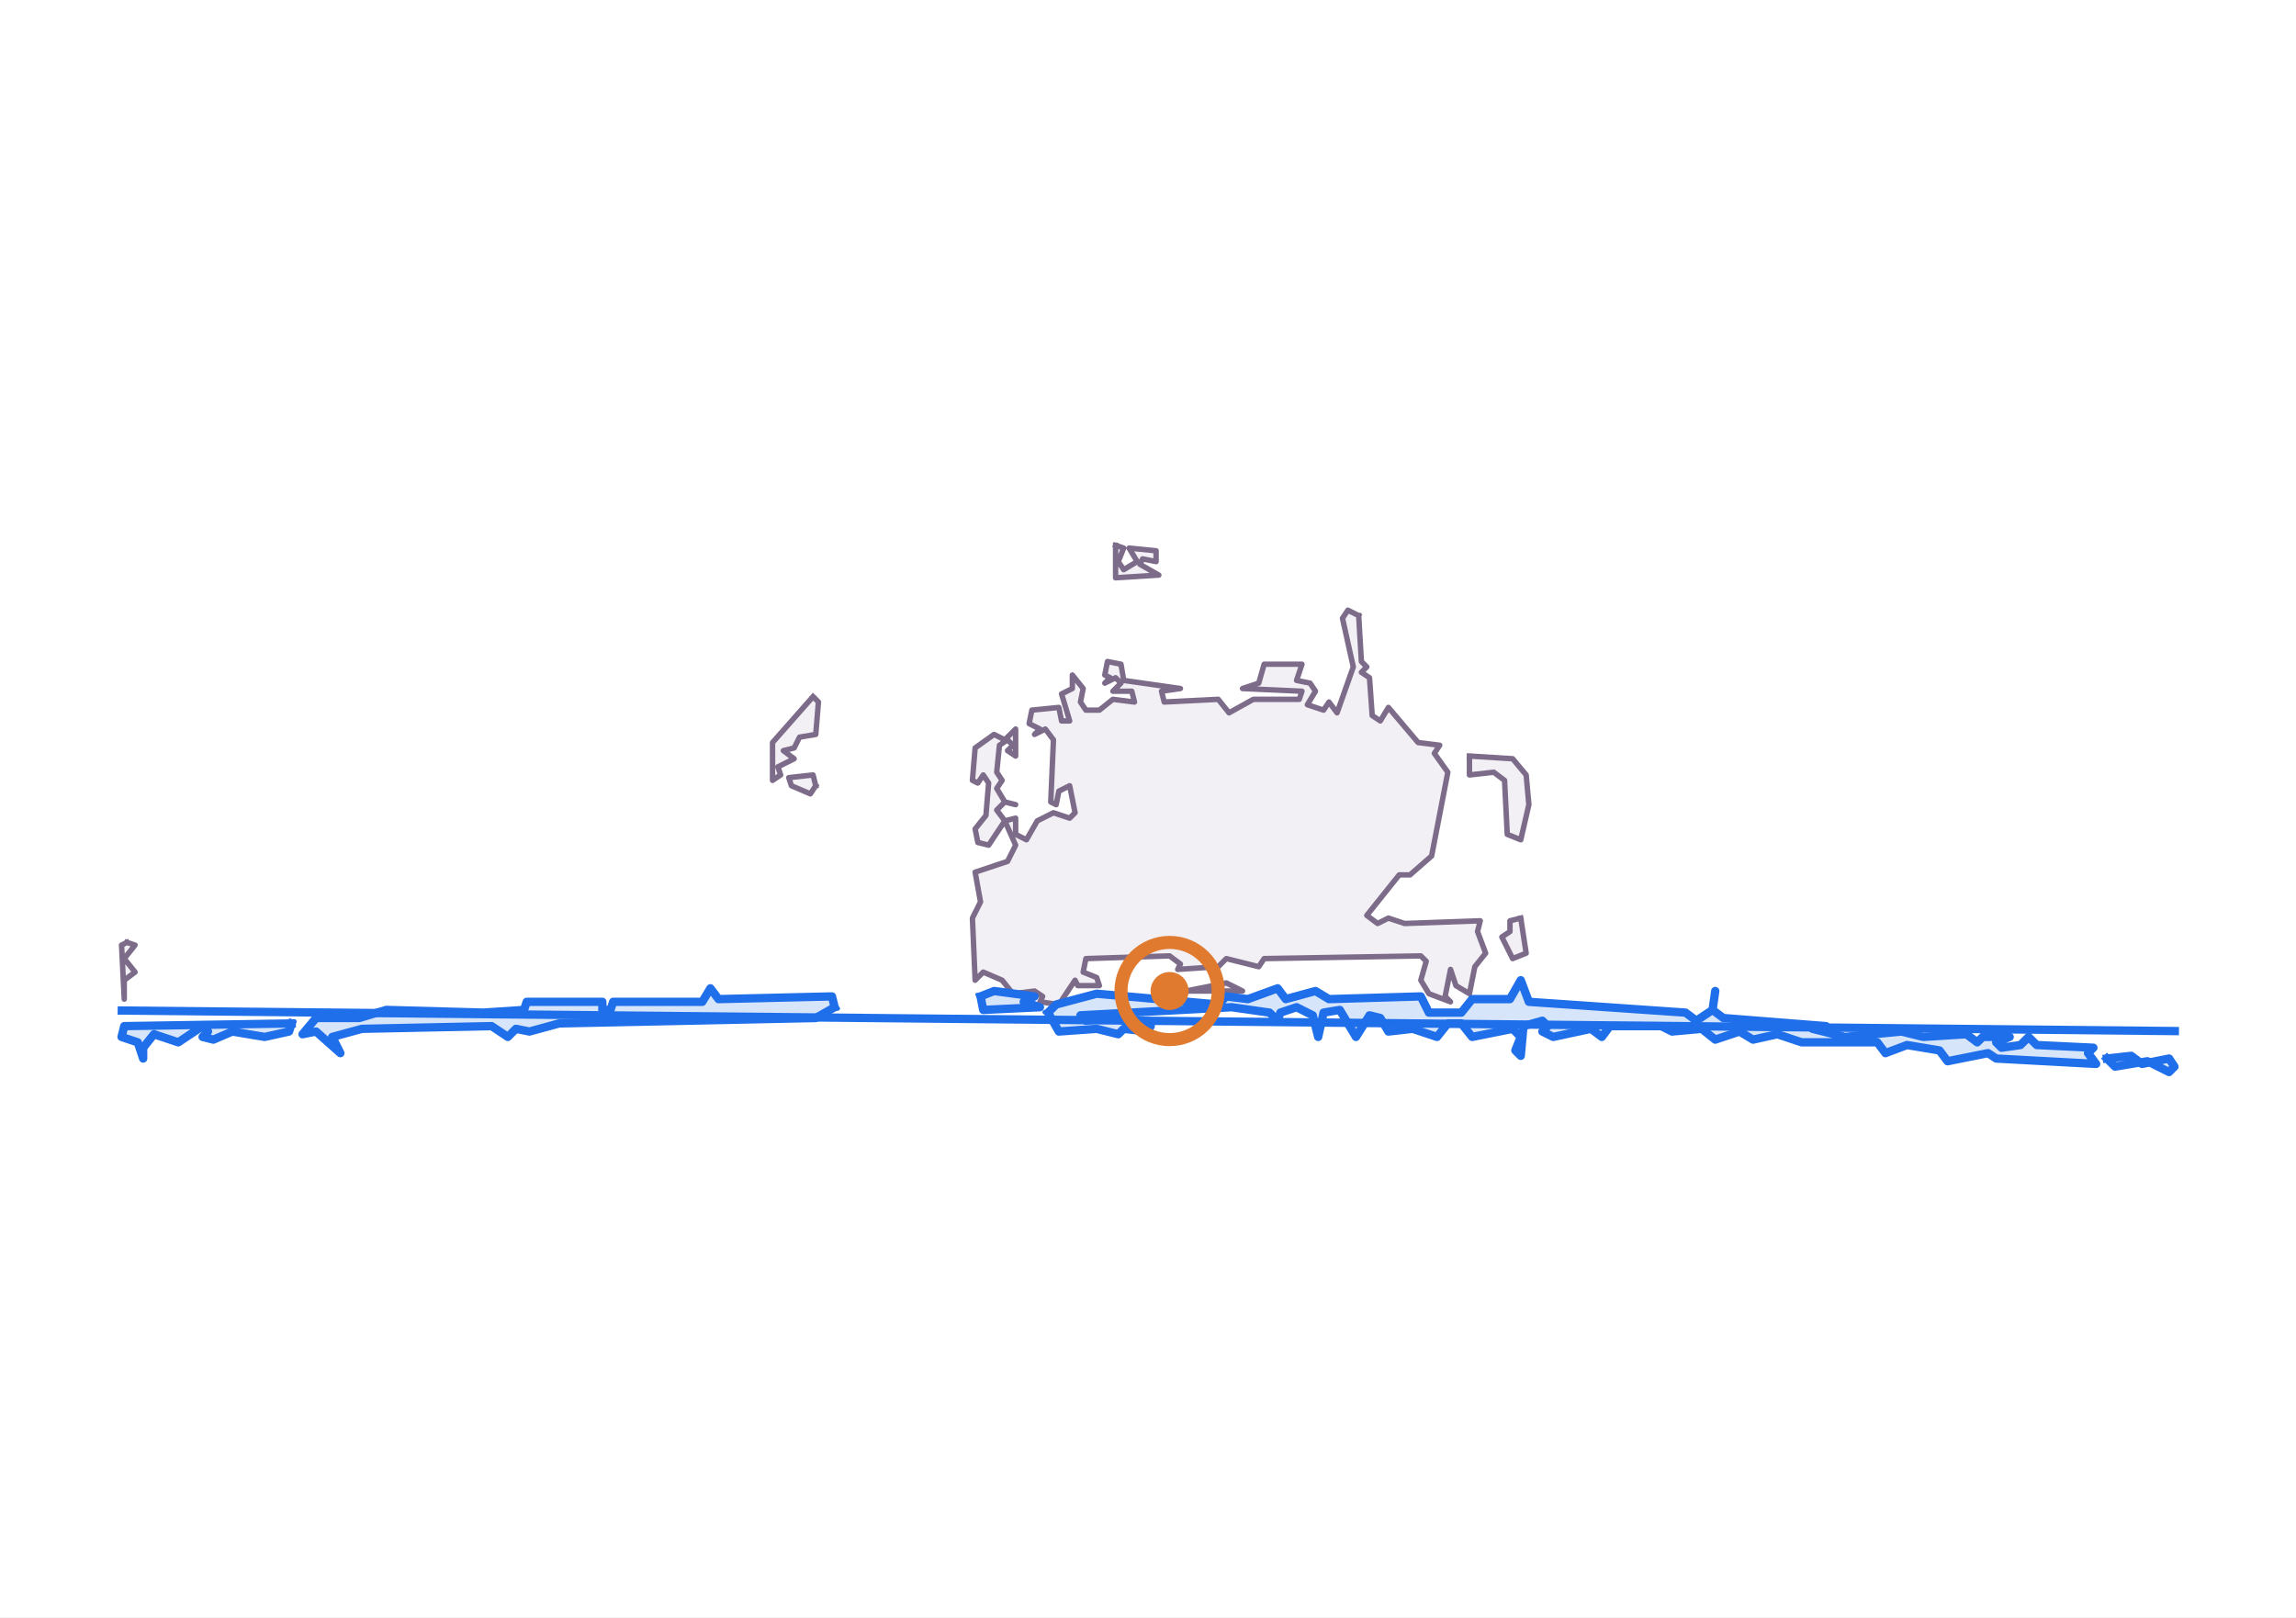
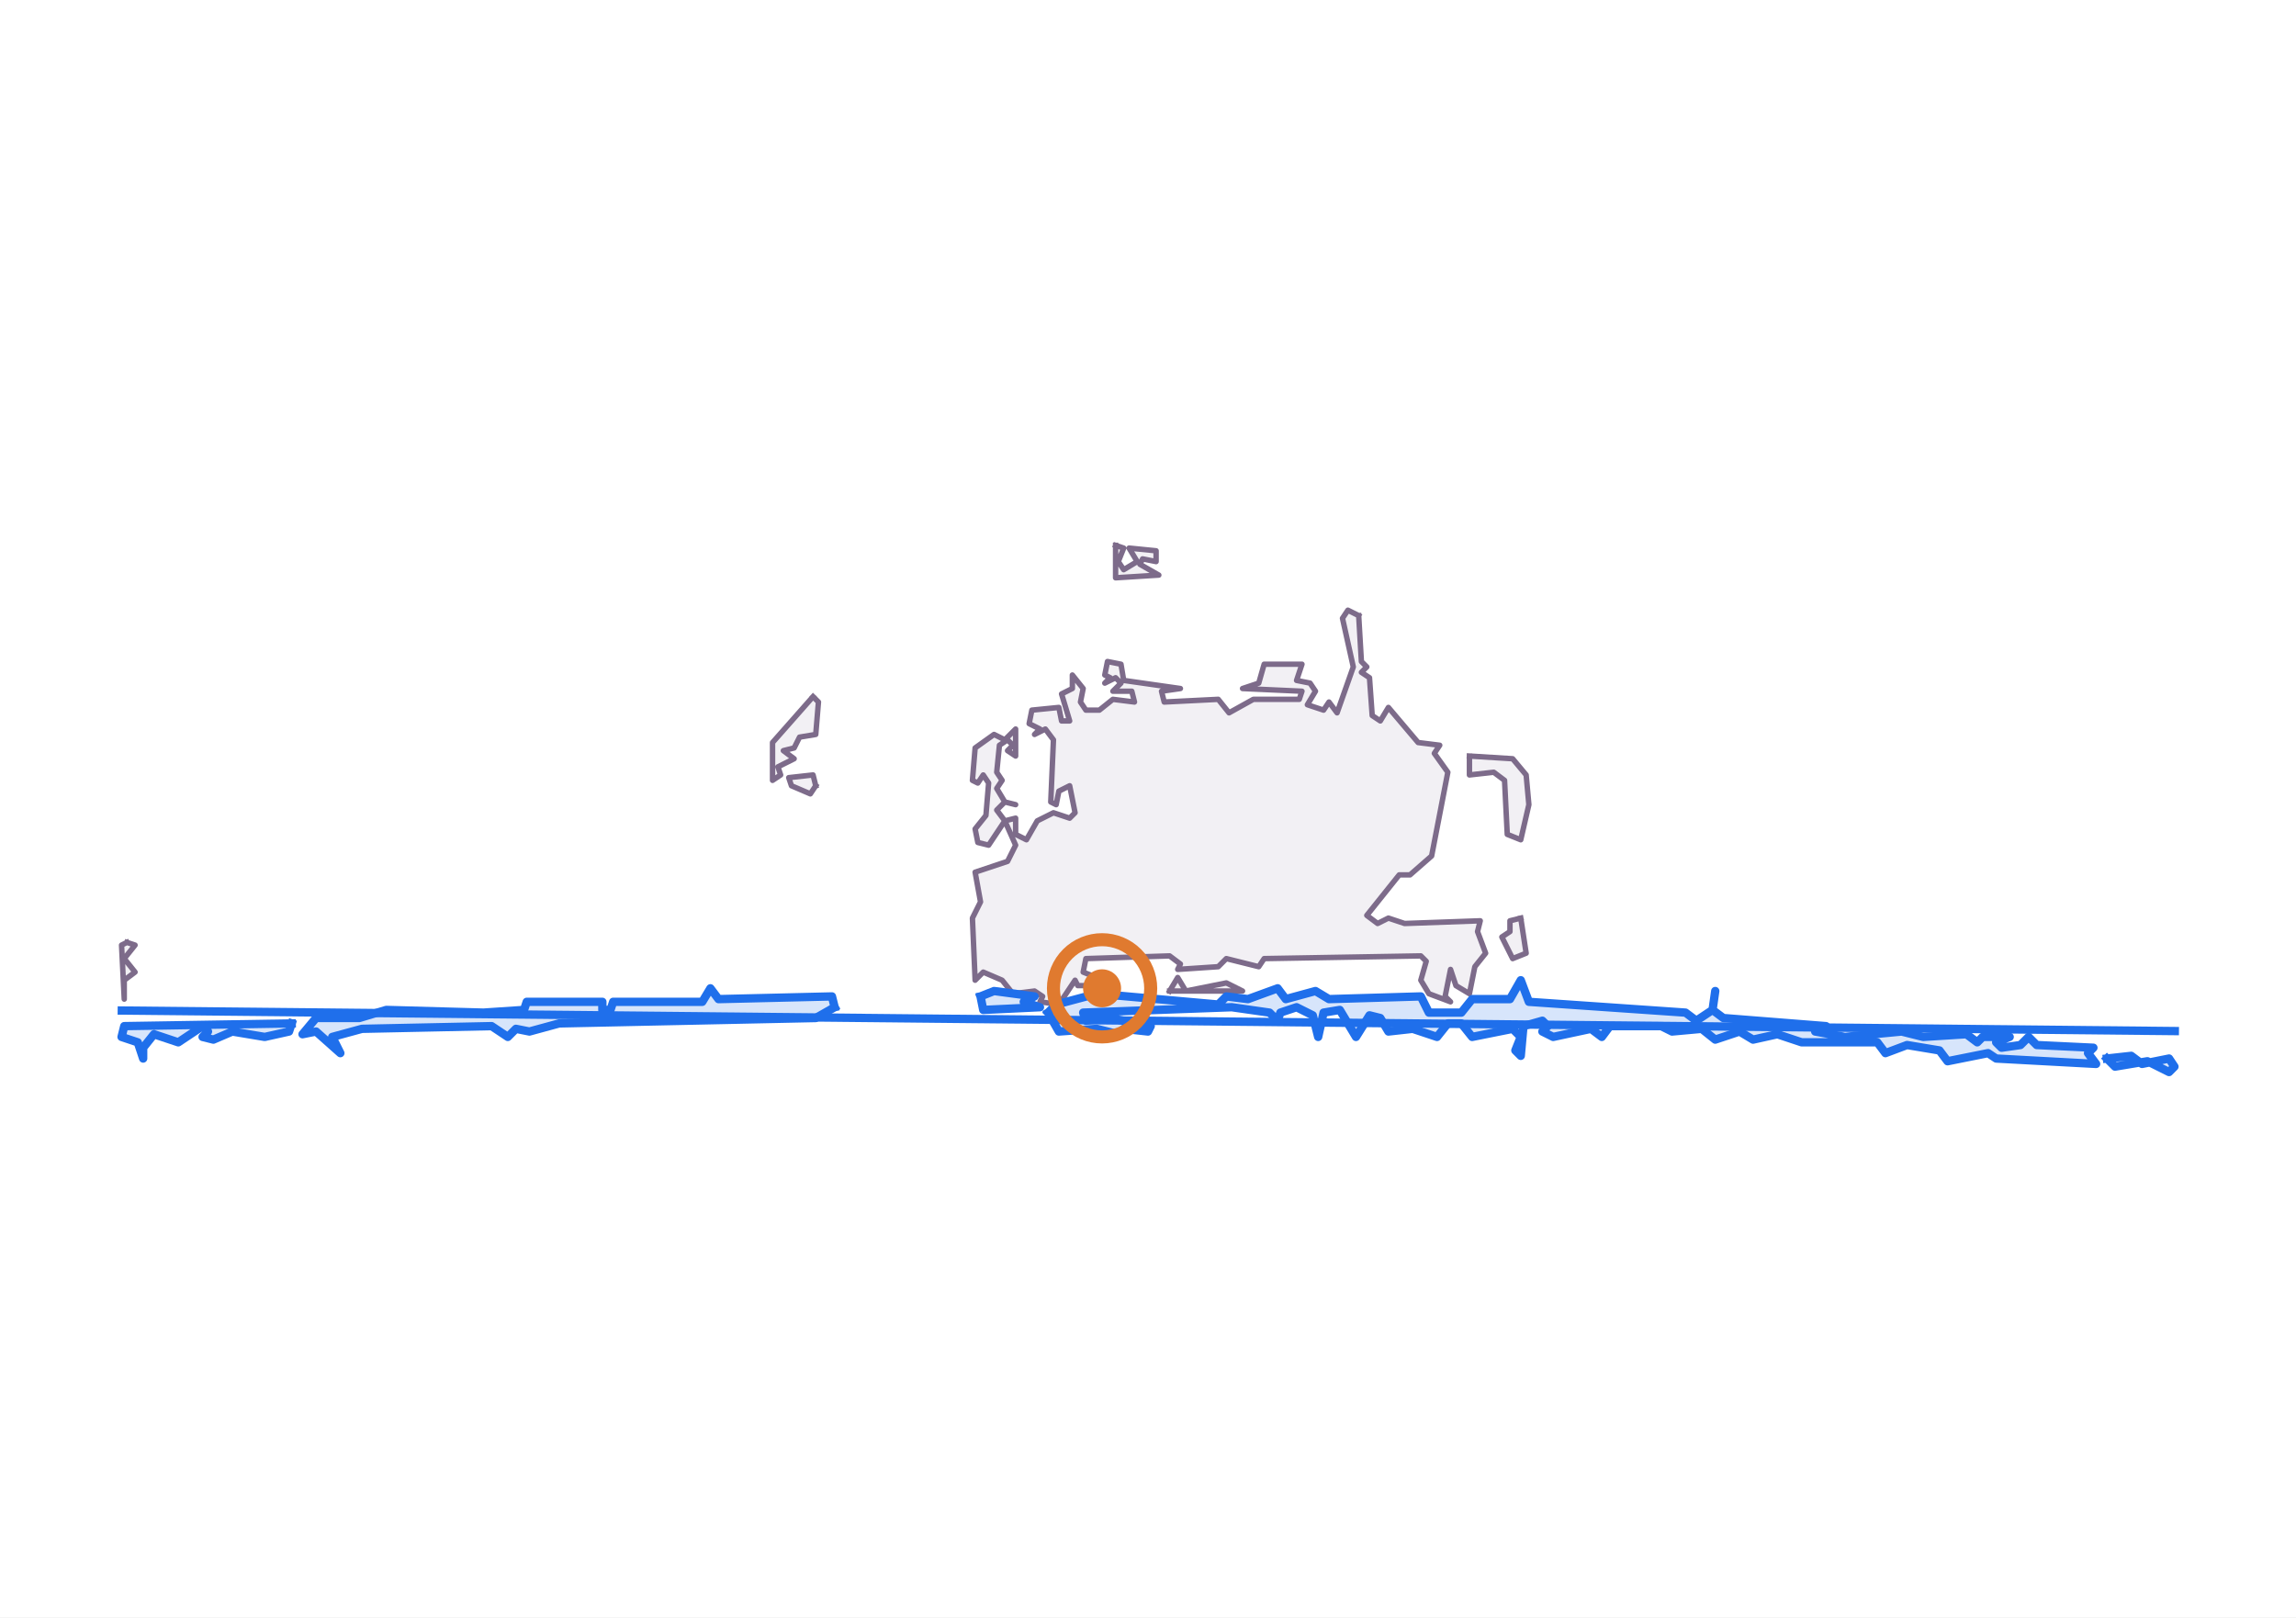
<svg xmlns="http://www.w3.org/2000/svg" xmlns:xlink="http://www.w3.org/1999/xlink" width="316.8pt" height="223.2pt" viewBox="0 0 316.8 223.2" version="1.1">
  <defs>
    <style type="text/css">*{stroke-linejoin: round; stroke-linecap: butt}</style>
  </defs>
  <g id="figure_1">
    <g id="patch_1">
      <path d="M 0 223.2  L 316.8 223.2  L 316.8 0  L 0 0  z " style="fill: #ffffff" />
    </g>
    <g id="axes_1">
      <g id="patch_2">
-         <path d="M 161.382 136.758  L 171.445 136.758  L 169.208 135.64  L 163.618 136.758  L 162.5 134.894  z " clip-path="url(#p249c6398bb)" style="fill: #7d6b8a; opacity: 0.1" />
+         <path d="M 161.382 136.758  L 171.445 136.758  L 169.208 135.64  L 163.618 136.758  L 162.5 134.894  z " clip-path="url(#pcba08214e1)" style="fill: #7d6b8a; opacity: 0.1" />
      </g>
      <g id="patch_3">
-         <path d="M 17.517 130.049  L 16.772 130.422  L 17.144 137.876  L 17.144 135.267  L 18.635 134.149  L 17.144 132.285  L 18.635 130.422  z " clip-path="url(#p249c6398bb)" style="fill: #7d6b8a; opacity: 0.1" />
+         <path d="M 17.517 130.049  L 16.772 130.422  L 17.144 137.876  L 17.144 135.267  L 18.635 134.149  L 17.144 132.285  L 18.635 130.422  z " clip-path="url(#pcba08214e1)" style="fill: #7d6b8a; opacity: 0.1" />
      </g>
      <g id="patch_4">
-         <path d="M 209.833 126.695  L 208.343 127.067  L 208.343 128.558  L 207.224 129.304  L 208.715 132.285  L 210.579 131.54  z " clip-path="url(#p249c6398bb)" style="fill: #7d6b8a; opacity: 0.1" />
+         <path d="M 209.833 126.695  L 208.343 127.067  L 208.343 128.558  L 207.224 129.304  L 208.715 132.285  L 210.579 131.54  z " clip-path="url(#pcba08214e1)" style="fill: #7d6b8a; opacity: 0.1" />
      </g>
      <g id="patch_5">
-         <path d="M 112.557 108.432  L 112.184 106.941  L 108.83 107.314  L 109.203 108.432  L 111.812 109.55  z " clip-path="url(#p249c6398bb)" style="fill: #7d6b8a; opacity: 0.1" />
+         <path d="M 112.557 108.432  L 112.184 106.941  L 108.83 107.314  L 109.203 108.432  L 111.812 109.55  z " clip-path="url(#pcba08214e1)" style="fill: #7d6b8a; opacity: 0.1" />
      </g>
      <g id="patch_6">
-         <path d="M 202.752 104.332  L 202.752 106.941  L 206.106 106.568  L 207.597 107.687  L 207.97 115.141  L 209.833 115.886  L 210.952 111.041  L 210.579 106.941  L 208.715 104.705  z " clip-path="url(#p249c6398bb)" style="fill: #7d6b8a; opacity: 0.1" />
+         <path d="M 202.752 104.332  L 202.752 106.941  L 206.106 106.568  L 207.597 107.687  L 207.97 115.141  L 209.833 115.886  L 210.952 111.041  L 210.579 106.941  L 208.715 104.705  z " clip-path="url(#pcba08214e1)" style="fill: #7d6b8a; opacity: 0.1" />
      </g>
      <g id="patch_7">
-         <path d="M 112.184 96.133  L 106.594 102.469  L 106.594 107.687  L 107.712 106.941  L 107.339 105.823  L 109.576 104.705  L 108.085 103.587  L 109.576 103.214  L 110.321 101.723  L 112.557 101.351  L 112.93 96.878  z " clip-path="url(#p249c6398bb)" style="fill: #7d6b8a; opacity: 0.1" />
+         <path d="M 112.184 96.133  L 106.594 102.469  L 106.594 107.687  L 107.712 106.941  L 107.339 105.823  L 109.576 104.705  L 108.085 103.587  L 109.576 103.214  L 110.321 101.723  L 112.557 101.351  L 112.93 96.878  z " clip-path="url(#pcba08214e1)" style="fill: #7d6b8a; opacity: 0.1" />
      </g>
      <g id="patch_8">
-         <path d="M 187.471 84.952  L 185.98 84.206  L 185.235 85.324  L 186.726 92.033  L 184.489 98.369  L 183.371 96.878  L 182.626 97.996  L 180.39 97.251  L 181.508 95.387  L 180.762 94.269  L 178.899 93.896  L 179.644 91.66  L 174.426 91.66  L 173.681 94.269  L 171.445 95.015  L 179.644 95.387  L 179.272 96.505  L 172.936 96.505  L 169.581 98.369  L 168.09 96.505  L 160.636 96.878  L 160.264 95.387  L 162.872 95.015  L 155.046 93.896  L 154.673 91.66  L 152.809 91.288  L 152.437 93.151  L 153.182 93.524  L 152.437 94.269  L 153.928 93.524  L 154.673 94.269  L 153.555 95.387  L 156.164 95.387  L 156.536 96.878  L 153.555 96.505  L 151.691 97.996  L 149.828 97.996  L 149.082 96.878  L 149.455 95.015  L 147.964 93.151  L 147.964 95.015  L 146.473 95.76  L 147.592 99.487  L 146.473 99.487  L 146.101 97.624  L 142.374 97.996  L 142.001 99.86  L 143.492 100.605  L 142.746 101.351  L 144.237 100.605  L 145.355 102.096  L 144.983 110.668  L 145.728 111.041  L 146.101 109.177  L 147.592 108.432  L 148.337 112.159  L 147.592 112.904  L 145.355 112.159  L 143.119 113.277  L 141.628 115.886  L 140.137 115.141  L 140.137 112.904  L 138.647 113.277  L 137.528 111.786  L 138.647 110.668  L 140.137 111.041  L 138.647 110.668  L 137.528 108.805  L 138.274 107.687  L 137.528 106.568  L 137.901 102.841  L 139.019 102.096  L 139.765 102.841  L 139.019 103.587  L 140.137 104.332  L 140.137 100.605  L 138.647 102.096  L 137.156 101.351  L 134.547 103.214  L 134.174 107.687  L 134.92 108.059  L 135.665 106.941  L 136.41 108.059  L 136.038 112.532  L 134.547 114.395  L 134.92 116.259  L 136.41 116.632  L 138.647 113.277  L 140.137 116.632  L 139.019 118.868  L 134.547 120.359  L 135.292 124.458  L 134.174 126.695  L 134.547 135.267  L 135.665 134.149  L 138.274 135.267  L 139.765 137.13  L 142.746 136.758  L 143.864 137.503  L 143.492 138.248  L 146.101 138.621  L 148.337 135.267  L 148.71 136.012  L 151.691 136.012  L 151.319 134.894  L 149.455 134.149  L 149.828 132.285  L 161.382 131.912  L 162.872 133.031  L 162.5 133.776  L 168.09 133.403  L 169.208 132.285  L 173.681 133.403  L 174.426 132.285  L 196.043 131.912  L 196.789 132.658  L 196.043 135.267  L 197.161 137.13  L 200.143 138.248  L 199.398 137.503  L 200.143 133.776  L 200.888 136.012  L 202.752 137.13  L 203.497 133.403  L 204.988 131.54  L 203.87 128.558  L 204.243 127.067  L 193.807 127.44  L 191.571 126.695  L 190.08 127.44  L 188.589 126.322  L 193.062 120.731  L 194.552 120.731  L 197.534 118.122  L 199.77 106.568  L 197.907 103.96  L 198.652 102.841  L 195.671 102.469  L 191.571 97.624  L 190.453 99.487  L 189.335 98.742  L 188.962 93.524  L 187.844 92.778  L 188.589 92.033  L 187.844 91.288  z " clip-path="url(#p249c6398bb)" style="fill: #7d6b8a; opacity: 0.1" />
+         <path d="M 187.471 84.952  L 185.98 84.206  L 185.235 85.324  L 186.726 92.033  L 184.489 98.369  L 183.371 96.878  L 182.626 97.996  L 180.39 97.251  L 181.508 95.387  L 180.762 94.269  L 178.899 93.896  L 179.644 91.66  L 174.426 91.66  L 173.681 94.269  L 171.445 95.015  L 179.644 95.387  L 179.272 96.505  L 172.936 96.505  L 169.581 98.369  L 168.09 96.505  L 160.636 96.878  L 160.264 95.387  L 162.872 95.015  L 155.046 93.896  L 154.673 91.66  L 152.809 91.288  L 152.437 93.151  L 153.182 93.524  L 152.437 94.269  L 153.928 93.524  L 154.673 94.269  L 153.555 95.387  L 156.164 95.387  L 156.536 96.878  L 153.555 96.505  L 151.691 97.996  L 149.828 97.996  L 149.082 96.878  L 149.455 95.015  L 147.964 93.151  L 147.964 95.015  L 146.473 95.76  L 147.592 99.487  L 146.473 99.487  L 146.101 97.624  L 142.374 97.996  L 142.001 99.86  L 143.492 100.605  L 142.746 101.351  L 144.237 100.605  L 145.355 102.096  L 144.983 110.668  L 145.728 111.041  L 146.101 109.177  L 147.592 108.432  L 148.337 112.159  L 147.592 112.904  L 145.355 112.159  L 143.119 113.277  L 141.628 115.886  L 140.137 115.141  L 140.137 112.904  L 138.647 113.277  L 137.528 111.786  L 138.647 110.668  L 140.137 111.041  L 138.647 110.668  L 137.528 108.805  L 138.274 107.687  L 137.528 106.568  L 137.901 102.841  L 139.019 102.096  L 139.765 102.841  L 139.019 103.587  L 140.137 104.332  L 140.137 100.605  L 138.647 102.096  L 137.156 101.351  L 134.547 103.214  L 134.174 107.687  L 134.92 108.059  L 135.665 106.941  L 136.41 108.059  L 136.038 112.532  L 134.547 114.395  L 134.92 116.259  L 136.41 116.632  L 138.647 113.277  L 140.137 116.632  L 139.019 118.868  L 134.547 120.359  L 135.292 124.458  L 134.174 126.695  L 134.547 135.267  L 135.665 134.149  L 138.274 135.267  L 139.765 137.13  L 142.746 136.758  L 143.864 137.503  L 143.492 138.248  L 146.101 138.621  L 148.337 135.267  L 148.71 136.012  L 151.691 136.012  L 151.319 134.894  L 149.455 134.149  L 149.828 132.285  L 161.382 131.912  L 162.872 133.031  L 162.5 133.776  L 168.09 133.403  L 169.208 132.285  L 173.681 133.403  L 174.426 132.285  L 196.043 131.912  L 196.789 132.658  L 196.043 135.267  L 197.161 137.13  L 200.143 138.248  L 199.398 137.503  L 200.143 133.776  L 200.888 136.012  L 202.752 137.13  L 203.497 133.403  L 204.988 131.54  L 203.87 128.558  L 204.243 127.067  L 193.807 127.44  L 191.571 126.695  L 190.08 127.44  L 188.589 126.322  L 193.062 120.731  L 194.552 120.731  L 197.534 118.122  L 199.77 106.568  L 197.907 103.96  L 198.652 102.841  L 195.671 102.469  L 191.571 97.624  L 190.453 99.487  L 189.335 98.742  L 188.962 93.524  L 187.844 92.778  L 188.589 92.033  L 187.844 91.288  z " clip-path="url(#pcba08214e1)" style="fill: #7d6b8a; opacity: 0.1" />
      </g>
      <g id="patch_9">
-         <path d="M 153.928 75.261  L 153.928 79.734  L 159.891 79.361  L 157.282 77.87  L 157.655 77.125  L 159.518 77.497  L 159.518 76.007  L 155.791 75.634  L 156.909 77.497  L 155.046 78.616  L 154.3 77.497  L 155.046 75.634  z " clip-path="url(#p249c6398bb)" style="fill: #7d6b8a; opacity: 0.1" />
+         <path d="M 153.928 75.261  L 153.928 79.734  L 159.891 79.361  L 157.282 77.87  L 157.655 77.125  L 159.518 77.497  L 159.518 76.007  L 155.791 75.634  L 156.909 77.497  L 155.046 78.616  L 154.3 77.497  L 155.046 75.634  z " clip-path="url(#pcba08214e1)" style="fill: #7d6b8a; opacity: 0.1" />
      </g>
      <g id="patch_10">
-         <path d="M 290.711 146.075  L 291.829 147.193  L 296.301 146.448  L 299.283 147.939  L 300.028 147.193  L 299.283 146.075  L 295.556 146.821  L 294.065 145.703  z " clip-path="url(#p249c6398bb)" style="fill: #1f6feb; opacity: 0.18" />
+         <path d="M 290.711 146.075  L 291.829 147.193  L 296.301 146.448  L 299.283 147.939  L 300.028 147.193  L 299.283 146.075  L 295.556 146.821  L 294.065 145.703  z " clip-path="url(#pcba08214e1)" style="fill: #1f6feb; opacity: 0.18" />
      </g>
      <g id="patch_11">
-         <path d="M 40.252 141.23  L 17.144 141.603  L 16.772 143.094  L 19.008 143.839  L 19.753 146.075  L 19.753 144.584  L 21.244 142.721  L 24.599 143.839  L 27.953 141.603  L 28.698 142.348  L 27.953 143.094  L 29.444 143.466  L 32.053 142.348  L 36.525 143.094  L 39.88 142.348  z " clip-path="url(#p249c6398bb)" style="fill: #1f6feb; opacity: 0.18" />
+         <path d="M 40.252 141.23  L 17.144 141.603  L 16.772 143.094  L 19.008 143.839  L 19.753 146.075  L 19.753 144.584  L 21.244 142.721  L 24.599 143.839  L 27.953 141.603  L 28.698 142.348  L 27.953 143.094  L 29.444 143.466  L 32.053 142.348  L 36.525 143.094  L 39.88 142.348  z " clip-path="url(#pcba08214e1)" style="fill: #1f6feb; opacity: 0.18" />
      </g>
      <g id="patch_12">
-         <path d="M 135.292 137.503  L 135.665 139.367  L 143.492 138.994  L 141.256 138.248  L 142.746 137.503  L 137.156 136.758  z " clip-path="url(#p249c6398bb)" style="fill: #1f6feb; opacity: 0.18" />
+         <path d="M 135.292 137.503  L 135.665 139.367  L 143.492 138.994  L 141.256 138.248  L 142.746 137.503  L 137.156 136.758  z " clip-path="url(#pcba08214e1)" style="fill: #1f6feb; opacity: 0.18" />
      </g>
      <g id="patch_13">
-         <path d="M 115.166 138.994  L 114.793 137.503  L 99.14 137.876  L 98.022 136.385  L 96.904 138.248  L 84.604 138.248  L 84.232 139.367  L 83.113 139.367  L 83.113 138.248  L 72.678 138.248  L 72.305 139.367  L 66.714 139.739  L 53.297 139.367  L 49.57 140.485  L 43.607 140.485  L 41.743 142.721  L 43.607 142.348  L 46.961 145.33  L 45.843 143.094  L 49.943 141.976  L 67.832 141.603  L 70.069 143.094  L 71.187 141.976  L 73.05 142.348  L 77.15 141.23  L 112.557 140.485  z " clip-path="url(#p249c6398bb)" style="fill: #1f6feb; opacity: 0.18" />
+         <path d="M 115.166 138.994  L 114.793 137.503  L 99.14 137.876  L 98.022 136.385  L 96.904 138.248  L 84.604 138.248  L 84.232 139.367  L 83.113 139.367  L 83.113 138.248  L 72.678 138.248  L 72.305 139.367  L 66.714 139.739  L 53.297 139.367  L 49.57 140.485  L 43.607 140.485  L 41.743 142.721  L 43.607 142.348  L 46.961 145.33  L 45.843 143.094  L 49.943 141.976  L 67.832 141.603  L 70.069 143.094  L 71.187 141.976  L 73.05 142.348  L 77.15 141.23  L 112.557 140.485  z " clip-path="url(#pcba08214e1)" style="fill: #1f6feb; opacity: 0.18" />
      </g>
      <g id="patch_14">
-         <path d="M 144.61 139.739  L 146.101 142.348  L 151.319 141.976  L 154.3 142.721  L 155.046 141.976  L 158.4 142.348  L 158.773 141.603  L 153.182 140.485  L 149.828 140.857  L 149.082 140.112  L 169.954 138.994  L 175.172 139.739  L 176.29 140.857  L 176.663 139.739  L 178.899 138.994  L 181.135 140.112  L 181.88 143.094  L 182.626 139.739  L 184.862 139.367  L 187.098 143.094  L 188.962 140.112  L 190.453 140.485  L 191.571 142.348  L 194.925 141.976  L 198.28 143.094  L 199.77 141.23  L 201.634 141.23  L 203.125 143.094  L 208.715 141.976  L 209.833 143.094  L 209.088 144.957  L 209.833 145.703  L 210.206 141.603  L 212.815 140.857  L 213.56 141.603  L 212.815 142.348  L 214.306 143.094  L 219.524 141.976  L 221.015 143.094  L 222.133 141.603  L 229.214 141.603  L 230.705 142.348  L 234.805 141.976  L 236.668 143.466  L 240.023 142.348  L 241.886 143.466  L 245.24 142.721  L 248.595 143.839  L 259.031 143.839  L 260.149 145.33  L 263.13 144.212  L 267.603 144.957  L 268.721 146.448  L 274.312 145.33  L 275.43 146.075  L 289.22 146.821  L 288.102 145.33  L 288.847 144.584  L 281.02 144.212  L 279.902 143.094  L 278.784 144.212  L 276.175 144.584  L 275.43 143.839  L 277.293 143.094  L 273.566 143.094  L 272.821 143.839  L 271.33 142.721  L 265.367 143.094  L 262.385 142.348  L 254.558 143.094  L 250.086 141.976  L 251.949 141.603  L 237.786 140.485  L 236.296 139.367  L 236.668 136.758  L 236.296 139.367  L 234.059 140.857  L 232.568 139.739  L 210.952 138.248  L 209.833 135.267  L 208.343 137.876  L 203.125 137.876  L 201.634 139.739  L 197.161 139.739  L 196.043 137.503  L 183.371 137.876  L 181.508 136.758  L 177.408 137.876  L 176.29 136.385  L 172.19 137.876  L 169.208 137.503  L 168.09 138.621  L 151.319 137.13  L 145.728 138.621  z " clip-path="url(#p249c6398bb)" style="fill: #1f6feb; opacity: 0.18" />
+         <path d="M 144.61 139.739  L 146.101 142.348  L 151.319 141.976  L 154.3 142.721  L 155.046 141.976  L 158.4 142.348  L 158.773 141.603  L 153.182 140.485  L 149.828 140.857  L 149.455 139.739  L 169.954 138.994  L 175.172 139.739  L 176.29 140.857  L 176.663 139.739  L 178.899 138.994  L 181.135 140.112  L 181.88 143.094  L 182.626 139.739  L 184.862 139.367  L 187.098 143.094  L 188.962 140.112  L 190.453 140.485  L 191.571 142.348  L 194.925 141.976  L 198.28 143.094  L 199.77 141.23  L 201.634 141.23  L 203.125 143.094  L 208.715 141.976  L 209.833 143.094  L 209.088 144.957  L 209.833 145.703  L 210.206 141.603  L 212.815 140.857  L 213.56 141.603  L 212.815 142.348  L 214.306 143.094  L 219.524 141.976  L 221.015 143.094  L 222.133 141.603  L 229.214 141.603  L 230.705 142.348  L 234.805 141.976  L 236.668 143.466  L 240.023 142.348  L 241.886 143.466  L 245.24 142.721  L 248.595 143.839  L 259.031 143.839  L 260.149 145.33  L 263.13 144.212  L 267.603 144.957  L 268.721 146.448  L 274.312 145.33  L 275.43 146.075  L 289.22 146.821  L 288.102 145.33  L 288.847 144.584  L 281.02 144.212  L 279.902 143.094  L 278.784 144.212  L 276.175 144.584  L 275.43 143.839  L 277.293 143.094  L 273.566 143.094  L 272.821 143.839  L 271.33 142.721  L 265.367 143.094  L 262.385 142.348  L 254.558 143.094  L 250.458 142.348  L 250.458 141.603  L 251.949 141.603  L 237.786 140.485  L 236.296 139.367  L 236.668 136.758  L 236.296 139.367  L 234.059 140.857  L 232.568 139.739  L 210.952 138.248  L 209.833 135.267  L 208.343 137.876  L 203.125 137.876  L 201.634 139.739  L 197.161 139.739  L 196.043 137.503  L 183.371 137.876  L 181.508 136.758  L 177.408 137.876  L 176.29 136.385  L 172.19 137.876  L 169.208 137.503  L 168.09 138.621  L 151.319 137.13  L 145.728 138.621  z " clip-path="url(#pcba08214e1)" style="fill: #1f6feb; opacity: 0.18" />
      </g>
      <g id="line2d_1">
-         <path d="M 161.382 136.758  L 171.445 136.758  L 169.208 135.64  L 163.618 136.758  L 162.5 134.894  L 161.382 136.758  " clip-path="url(#p249c6398bb)" style="fill: none; stroke: #7d6b8a; stroke-width: 0.75; stroke-linecap: square" />
+         <path d="M 161.382 136.758  L 171.445 136.758  L 169.208 135.64  L 163.618 136.758  L 162.5 134.894  L 161.382 136.758  " clip-path="url(#pcba08214e1)" style="fill: none; stroke: #7d6b8a; stroke-width: 0.75; stroke-linecap: square" />
      </g>
      <g id="line2d_2">
-         <path d="M 17.517 130.049  L 16.772 130.422  L 17.144 137.876  L 17.144 135.267  L 18.635 134.149  L 17.144 132.285  L 18.635 130.422  L 17.517 130.049  " clip-path="url(#p249c6398bb)" style="fill: none; stroke: #7d6b8a; stroke-width: 0.75; stroke-linecap: square" />
+         <path d="M 17.517 130.049  L 16.772 130.422  L 17.144 137.876  L 17.144 135.267  L 18.635 134.149  L 17.144 132.285  L 18.635 130.422  L 17.517 130.049  " clip-path="url(#pcba08214e1)" style="fill: none; stroke: #7d6b8a; stroke-width: 0.75; stroke-linecap: square" />
      </g>
      <g id="line2d_3">
-         <path d="M 209.833 126.695  L 208.343 127.067  L 208.343 128.558  L 207.224 129.304  L 208.715 132.285  L 210.579 131.54  L 209.833 126.695  " clip-path="url(#p249c6398bb)" style="fill: none; stroke: #7d6b8a; stroke-width: 0.75; stroke-linecap: square" />
+         <path d="M 209.833 126.695  L 208.343 127.067  L 208.343 128.558  L 207.224 129.304  L 208.715 132.285  L 210.579 131.54  L 209.833 126.695  " clip-path="url(#pcba08214e1)" style="fill: none; stroke: #7d6b8a; stroke-width: 0.75; stroke-linecap: square" />
      </g>
      <g id="line2d_4">
-         <path d="M 112.557 108.432  L 112.184 106.941  L 108.83 107.314  L 109.203 108.432  L 111.812 109.55  L 112.557 108.432  " clip-path="url(#p249c6398bb)" style="fill: none; stroke: #7d6b8a; stroke-width: 0.75; stroke-linecap: square" />
+         <path d="M 112.557 108.432  L 112.184 106.941  L 108.83 107.314  L 109.203 108.432  L 111.812 109.55  L 112.557 108.432  " clip-path="url(#pcba08214e1)" style="fill: none; stroke: #7d6b8a; stroke-width: 0.75; stroke-linecap: square" />
      </g>
      <g id="line2d_5">
-         <path d="M 202.752 104.332  L 202.752 106.941  L 206.106 106.568  L 207.597 107.687  L 207.97 115.141  L 209.833 115.886  L 210.952 111.041  L 210.579 106.941  L 208.715 104.705  L 202.752 104.332  " clip-path="url(#p249c6398bb)" style="fill: none; stroke: #7d6b8a; stroke-width: 0.75; stroke-linecap: square" />
+         <path d="M 202.752 104.332  L 202.752 106.941  L 206.106 106.568  L 207.597 107.687  L 207.97 115.141  L 209.833 115.886  L 210.952 111.041  L 210.579 106.941  L 208.715 104.705  L 202.752 104.332  " clip-path="url(#pcba08214e1)" style="fill: none; stroke: #7d6b8a; stroke-width: 0.75; stroke-linecap: square" />
      </g>
      <g id="line2d_6">
-         <path d="M 112.184 96.133  L 106.594 102.469  L 106.594 107.687  L 107.712 106.941  L 107.339 105.823  L 109.576 104.705  L 108.085 103.587  L 109.576 103.214  L 110.321 101.723  L 112.557 101.351  L 112.93 96.878  L 112.184 96.133  " clip-path="url(#p249c6398bb)" style="fill: none; stroke: #7d6b8a; stroke-width: 0.75; stroke-linecap: square" />
+         <path d="M 112.184 96.133  L 106.594 102.469  L 106.594 107.687  L 107.712 106.941  L 107.339 105.823  L 109.576 104.705  L 108.085 103.587  L 109.576 103.214  L 110.321 101.723  L 112.557 101.351  L 112.93 96.878  L 112.184 96.133  " clip-path="url(#pcba08214e1)" style="fill: none; stroke: #7d6b8a; stroke-width: 0.75; stroke-linecap: square" />
      </g>
      <g id="line2d_7">
-         <path d="M 187.471 84.952  L 185.98 84.206  L 185.235 85.324  L 186.726 92.033  L 184.489 98.369  L 183.371 96.878  L 182.626 97.996  L 180.39 97.251  L 181.508 95.387  L 180.762 94.269  L 178.899 93.896  L 179.644 91.66  L 174.426 91.66  L 173.681 94.269  L 171.445 95.015  L 179.644 95.387  L 179.272 96.505  L 172.936 96.505  L 169.581 98.369  L 168.09 96.505  L 160.636 96.878  L 160.264 95.387  L 162.872 95.015  L 155.046 93.896  L 154.673 91.66  L 152.809 91.288  L 152.437 93.151  L 153.182 93.524  L 152.437 94.269  L 153.928 93.524  L 154.673 94.269  L 153.555 95.387  L 156.164 95.387  L 156.536 96.878  L 153.555 96.505  L 151.691 97.996  L 149.828 97.996  L 149.082 96.878  L 149.455 95.015  L 147.964 93.151  L 147.964 95.015  L 146.473 95.76  L 147.592 99.487  L 146.473 99.487  L 146.101 97.624  L 142.374 97.996  L 142.001 99.86  L 143.492 100.605  L 142.746 101.351  L 144.237 100.605  L 145.355 102.096  L 144.983 110.668  L 145.728 111.041  L 146.101 109.177  L 147.592 108.432  L 148.337 112.159  L 147.592 112.904  L 145.355 112.159  L 143.119 113.277  L 141.628 115.886  L 140.137 115.141  L 140.137 112.904  L 138.647 113.277  L 137.528 111.786  L 138.647 110.668  L 140.137 111.041  L 138.647 110.668  L 137.528 108.805  L 138.274 107.687  L 137.528 106.568  L 137.901 102.841  L 139.019 102.096  L 139.765 102.841  L 139.019 103.587  L 140.137 104.332  L 140.137 100.605  L 138.647 102.096  L 137.156 101.351  L 134.547 103.214  L 134.174 107.687  L 134.92 108.059  L 135.665 106.941  L 136.41 108.059  L 136.038 112.532  L 134.547 114.395  L 134.92 116.259  L 136.41 116.632  L 138.647 113.277  L 140.137 116.632  L 139.019 118.868  L 134.547 120.359  L 135.292 124.458  L 134.174 126.695  L 134.547 135.267  L 135.665 134.149  L 138.274 135.267  L 139.765 137.13  L 142.746 136.758  L 143.864 137.503  L 143.492 138.248  L 146.101 138.621  L 148.337 135.267  L 148.71 136.012  L 151.691 136.012  L 151.319 134.894  L 149.455 134.149  L 149.828 132.285  L 161.382 131.912  L 162.872 133.031  L 162.5 133.776  L 168.09 133.403  L 169.208 132.285  L 173.681 133.403  L 174.426 132.285  L 196.043 131.912  L 196.789 132.658  L 196.043 135.267  L 197.161 137.13  L 200.143 138.248  L 199.398 137.503  L 200.143 133.776  L 200.888 136.012  L 202.752 137.13  L 203.497 133.403  L 204.988 131.54  L 203.87 128.558  L 204.243 127.067  L 193.807 127.44  L 191.571 126.695  L 190.08 127.44  L 188.589 126.322  L 193.062 120.731  L 194.552 120.731  L 197.534 118.122  L 199.77 106.568  L 197.907 103.96  L 198.652 102.841  L 195.671 102.469  L 191.571 97.624  L 190.453 99.487  L 189.335 98.742  L 188.962 93.524  L 187.844 92.778  L 188.589 92.033  L 187.844 91.288  L 187.471 84.952  L 187.471 84.952  " clip-path="url(#p249c6398bb)" style="fill: none; stroke: #7d6b8a; stroke-width: 0.75; stroke-linecap: square" />
+         <path d="M 187.471 84.952  L 185.98 84.206  L 185.235 85.324  L 186.726 92.033  L 184.489 98.369  L 183.371 96.878  L 182.626 97.996  L 180.39 97.251  L 181.508 95.387  L 180.762 94.269  L 178.899 93.896  L 179.644 91.66  L 174.426 91.66  L 173.681 94.269  L 171.445 95.015  L 179.644 95.387  L 179.272 96.505  L 172.936 96.505  L 169.581 98.369  L 168.09 96.505  L 160.636 96.878  L 160.264 95.387  L 162.872 95.015  L 155.046 93.896  L 154.673 91.66  L 152.809 91.288  L 152.437 93.151  L 153.182 93.524  L 152.437 94.269  L 153.928 93.524  L 154.673 94.269  L 153.555 95.387  L 156.164 95.387  L 156.536 96.878  L 153.555 96.505  L 151.691 97.996  L 149.828 97.996  L 149.082 96.878  L 149.455 95.015  L 147.964 93.151  L 147.964 95.015  L 146.473 95.76  L 147.592 99.487  L 146.473 99.487  L 146.101 97.624  L 142.374 97.996  L 142.001 99.86  L 143.492 100.605  L 142.746 101.351  L 144.237 100.605  L 145.355 102.096  L 144.983 110.668  L 145.728 111.041  L 146.101 109.177  L 147.592 108.432  L 148.337 112.159  L 147.592 112.904  L 145.355 112.159  L 143.119 113.277  L 141.628 115.886  L 140.137 115.141  L 140.137 112.904  L 138.647 113.277  L 137.528 111.786  L 138.647 110.668  L 140.137 111.041  L 138.647 110.668  L 137.528 108.805  L 138.274 107.687  L 137.528 106.568  L 137.901 102.841  L 139.019 102.096  L 139.765 102.841  L 139.019 103.587  L 140.137 104.332  L 140.137 100.605  L 138.647 102.096  L 137.156 101.351  L 134.547 103.214  L 134.174 107.687  L 134.92 108.059  L 135.665 106.941  L 136.41 108.059  L 136.038 112.532  L 134.547 114.395  L 134.92 116.259  L 136.41 116.632  L 138.647 113.277  L 140.137 116.632  L 139.019 118.868  L 134.547 120.359  L 135.292 124.458  L 134.174 126.695  L 134.547 135.267  L 135.665 134.149  L 138.274 135.267  L 139.765 137.13  L 142.746 136.758  L 143.864 137.503  L 143.492 138.248  L 146.101 138.621  L 148.337 135.267  L 148.71 136.012  L 151.691 136.012  L 151.319 134.894  L 149.455 134.149  L 149.828 132.285  L 161.382 131.912  L 162.872 133.031  L 162.5 133.776  L 168.09 133.403  L 169.208 132.285  L 173.681 133.403  L 174.426 132.285  L 196.043 131.912  L 196.789 132.658  L 196.043 135.267  L 197.161 137.13  L 200.143 138.248  L 199.398 137.503  L 200.143 133.776  L 200.888 136.012  L 202.752 137.13  L 203.497 133.403  L 204.988 131.54  L 203.87 128.558  L 204.243 127.067  L 193.807 127.44  L 191.571 126.695  L 190.08 127.44  L 188.589 126.322  L 193.062 120.731  L 194.552 120.731  L 197.534 118.122  L 199.77 106.568  L 197.907 103.96  L 198.652 102.841  L 195.671 102.469  L 191.571 97.624  L 190.453 99.487  L 189.335 98.742  L 188.962 93.524  L 187.844 92.778  L 188.589 92.033  L 187.844 91.288  L 187.471 84.952  L 187.471 84.952  " clip-path="url(#pcba08214e1)" style="fill: none; stroke: #7d6b8a; stroke-width: 0.75; stroke-linecap: square" />
      </g>
      <g id="line2d_8">
-         <path d="M 153.928 75.261  L 153.928 79.734  L 159.891 79.361  L 157.282 77.87  L 157.655 77.125  L 159.518 77.497  L 159.518 76.007  L 155.791 75.634  L 156.909 77.497  L 155.046 78.616  L 154.3 77.497  L 155.046 75.634  L 153.928 75.261  " clip-path="url(#p249c6398bb)" style="fill: none; stroke: #7d6b8a; stroke-width: 0.75; stroke-linecap: square" />
+         <path d="M 153.928 75.261  L 153.928 79.734  L 159.891 79.361  L 157.282 77.87  L 157.655 77.125  L 159.518 77.497  L 159.518 76.007  L 155.791 75.634  L 156.909 77.497  L 155.046 78.616  L 154.3 77.497  L 155.046 75.634  L 153.928 75.261  " clip-path="url(#pcba08214e1)" style="fill: none; stroke: #7d6b8a; stroke-width: 0.75; stroke-linecap: square" />
      </g>
      <g id="line2d_9">
-         <path d="M 290.711 146.075  L 291.829 147.193  L 296.301 146.448  L 299.283 147.939  L 300.028 147.193  L 299.283 146.075  L 295.556 146.821  L 294.065 145.703  L 290.711 146.075  " clip-path="url(#p249c6398bb)" style="fill: none; stroke: #1f6feb; stroke-width: 1.15; stroke-linecap: square" />
+         <path d="M 290.711 146.075  L 291.829 147.193  L 296.301 146.448  L 299.283 147.939  L 300.028 147.193  L 299.283 146.075  L 295.556 146.821  L 294.065 145.703  L 290.711 146.075  " clip-path="url(#pcba08214e1)" style="fill: none; stroke: #1f6feb; stroke-width: 1.15; stroke-linecap: square" />
      </g>
      <g id="line2d_10">
-         <path d="M 40.252 141.23  L 17.144 141.603  L 16.772 143.094  L 19.008 143.839  L 19.753 146.075  L 19.753 144.584  L 21.244 142.721  L 24.599 143.839  L 27.953 141.603  L 28.698 142.348  L 27.953 143.094  L 29.444 143.466  L 32.053 142.348  L 36.525 143.094  L 39.88 142.348  L 40.252 141.23  " clip-path="url(#p249c6398bb)" style="fill: none; stroke: #1f6feb; stroke-width: 1.15; stroke-linecap: square" />
+         <path d="M 40.252 141.23  L 17.144 141.603  L 16.772 143.094  L 19.008 143.839  L 19.753 146.075  L 19.753 144.584  L 21.244 142.721  L 24.599 143.839  L 27.953 141.603  L 28.698 142.348  L 27.953 143.094  L 29.444 143.466  L 32.053 142.348  L 36.525 143.094  L 39.88 142.348  L 40.252 141.23  " clip-path="url(#pcba08214e1)" style="fill: none; stroke: #1f6feb; stroke-width: 1.15; stroke-linecap: square" />
      </g>
      <g id="line2d_11">
-         <path d="M 135.292 137.503  L 135.665 139.367  L 143.492 138.994  L 141.256 138.248  L 142.746 137.503  L 137.156 136.758  L 135.292 137.503  " clip-path="url(#p249c6398bb)" style="fill: none; stroke: #1f6feb; stroke-width: 1.15; stroke-linecap: square" />
+         <path d="M 135.292 137.503  L 135.665 139.367  L 143.492 138.994  L 141.256 138.248  L 142.746 137.503  L 137.156 136.758  L 135.292 137.503  " clip-path="url(#pcba08214e1)" style="fill: none; stroke: #1f6feb; stroke-width: 1.15; stroke-linecap: square" />
      </g>
      <g id="line2d_12">
-         <path d="M 115.166 138.994  L 114.793 137.503  L 99.14 137.876  L 98.022 136.385  L 96.904 138.248  L 84.604 138.248  L 84.232 139.367  L 83.113 139.367  L 83.113 138.248  L 72.678 138.248  L 72.305 139.367  L 66.714 139.739  L 53.297 139.367  L 49.57 140.485  L 43.607 140.485  L 41.743 142.721  L 43.607 142.348  L 46.961 145.33  L 45.843 143.094  L 49.943 141.976  L 67.832 141.603  L 70.069 143.094  L 71.187 141.976  L 73.05 142.348  L 77.15 141.23  L 112.557 140.485  L 115.166 138.994  " clip-path="url(#p249c6398bb)" style="fill: none; stroke: #1f6feb; stroke-width: 1.15; stroke-linecap: square" />
+         <path d="M 115.166 138.994  L 114.793 137.503  L 99.14 137.876  L 98.022 136.385  L 96.904 138.248  L 84.604 138.248  L 84.232 139.367  L 83.113 139.367  L 83.113 138.248  L 72.678 138.248  L 72.305 139.367  L 66.714 139.739  L 53.297 139.367  L 49.57 140.485  L 43.607 140.485  L 41.743 142.721  L 43.607 142.348  L 46.961 145.33  L 45.843 143.094  L 49.943 141.976  L 67.832 141.603  L 70.069 143.094  L 71.187 141.976  L 73.05 142.348  L 77.15 141.23  L 112.557 140.485  L 115.166 138.994  " clip-path="url(#pcba08214e1)" style="fill: none; stroke: #1f6feb; stroke-width: 1.15; stroke-linecap: square" />
      </g>
      <g id="line2d_13">
-         <path d="M 144.61 139.739  L 146.101 142.348  L 151.319 141.976  L 154.3 142.721  L 155.046 141.976  L 158.4 142.348  L 158.773 141.603  L 153.182 140.485  L 149.828 140.857  L 149.082 140.112  L 169.954 138.994  L 175.172 139.739  L 176.29 140.857  L 176.663 139.739  L 178.899 138.994  L 181.135 140.112  L 181.88 143.094  L 182.626 139.739  L 184.862 139.367  L 187.098 143.094  L 188.962 140.112  L 190.453 140.485  L 191.571 142.348  L 194.925 141.976  L 198.28 143.094  L 199.77 141.23  L 201.634 141.23  L 203.125 143.094  L 208.715 141.976  L 209.833 143.094  L 209.088 144.957  L 209.833 145.703  L 210.206 141.603  L 212.815 140.857  L 213.56 141.603  L 212.815 142.348  L 214.306 143.094  L 219.524 141.976  L 221.015 143.094  L 222.133 141.603  L 229.214 141.603  L 230.705 142.348  L 234.805 141.976  L 236.668 143.466  L 240.023 142.348  L 241.886 143.466  L 245.24 142.721  L 248.595 143.839  L 259.031 143.839  L 260.149 145.33  L 263.13 144.212  L 267.603 144.957  L 268.721 146.448  L 274.312 145.33  L 275.43 146.075  L 289.22 146.821  L 288.102 145.33  L 288.847 144.584  L 281.02 144.212  L 279.902 143.094  L 278.784 144.212  L 276.175 144.584  L 275.43 143.839  L 277.293 143.094  L 273.566 143.094  L 272.821 143.839  L 271.33 142.721  L 265.367 143.094  L 262.385 142.348  L 254.558 143.094  L 250.086 141.976  L 251.949 141.603  L 237.786 140.485  L 236.296 139.367  L 236.668 136.758  L 236.296 139.367  L 234.059 140.857  L 232.568 139.739  L 210.952 138.248  L 209.833 135.267  L 208.343 137.876  L 203.125 137.876  L 201.634 139.739  L 197.161 139.739  L 196.043 137.503  L 183.371 137.876  L 181.508 136.758  L 177.408 137.876  L 176.29 136.385  L 172.19 137.876  L 169.208 137.503  L 168.09 138.621  L 151.319 137.13  L 145.728 138.621  L 144.61 139.739  " clip-path="url(#p249c6398bb)" style="fill: none; stroke: #1f6feb; stroke-width: 1.15; stroke-linecap: square" />
+         <path d="M 144.61 139.739  L 146.101 142.348  L 151.319 141.976  L 154.3 142.721  L 155.046 141.976  L 158.4 142.348  L 158.773 141.603  L 153.182 140.485  L 149.828 140.857  L 149.455 139.739  L 169.954 138.994  L 175.172 139.739  L 176.29 140.857  L 176.663 139.739  L 178.899 138.994  L 181.135 140.112  L 181.88 143.094  L 182.626 139.739  L 184.862 139.367  L 187.098 143.094  L 188.962 140.112  L 190.453 140.485  L 191.571 142.348  L 194.925 141.976  L 198.28 143.094  L 199.77 141.23  L 201.634 141.23  L 203.125 143.094  L 208.715 141.976  L 209.833 143.094  L 209.088 144.957  L 209.833 145.703  L 210.206 141.603  L 212.815 140.857  L 213.56 141.603  L 212.815 142.348  L 214.306 143.094  L 219.524 141.976  L 221.015 143.094  L 222.133 141.603  L 229.214 141.603  L 230.705 142.348  L 234.805 141.976  L 236.668 143.466  L 240.023 142.348  L 241.886 143.466  L 245.24 142.721  L 248.595 143.839  L 259.031 143.839  L 260.149 145.33  L 263.13 144.212  L 267.603 144.957  L 268.721 146.448  L 274.312 145.33  L 275.43 146.075  L 289.22 146.821  L 288.102 145.33  L 288.847 144.584  L 281.02 144.212  L 279.902 143.094  L 278.784 144.212  L 276.175 144.584  L 275.43 143.839  L 277.293 143.094  L 273.566 143.094  L 272.821 143.839  L 271.33 142.721  L 265.367 143.094  L 262.385 142.348  L 254.558 143.094  L 250.458 142.348  L 250.458 141.603  L 251.949 141.603  L 237.786 140.485  L 236.296 139.367  L 236.668 136.758  L 236.296 139.367  L 234.059 140.857  L 232.568 139.739  L 210.952 138.248  L 209.833 135.267  L 208.343 137.876  L 203.125 137.876  L 201.634 139.739  L 197.161 139.739  L 196.043 137.503  L 183.371 137.876  L 181.508 136.758  L 177.408 137.876  L 176.29 136.385  L 172.19 137.876  L 169.208 137.503  L 168.09 138.621  L 151.319 137.13  L 145.728 138.621  L 144.61 139.739  " clip-path="url(#pcba08214e1)" style="fill: none; stroke: #1f6feb; stroke-width: 1.15; stroke-linecap: square" />
      </g>
      <g id="line2d_14">
-         <path d="M 16.808 139.452  L 300.077 142.286  " clip-path="url(#p249c6398bb)" style="fill: none; stroke: #1f6feb; stroke-width: 1.15; stroke-linecap: square" />
+         <path d="M 16.808 139.452  L 300.077 142.286  " clip-path="url(#pcba08214e1)" style="fill: none; stroke: #1f6feb; stroke-width: 1.15; stroke-linecap: square" />
      </g>
      <g id="PathCollection_1">
        <defs>
-           <path id="m5f4c29df9c" d="M 0 2.121  C 0.563 2.121 1.102 1.898 1.5 1.5  C 1.898 1.102 2.121 0.563 2.121 0  C 2.121 -0.563 1.898 -1.102 1.5 -1.5  C 1.102 -1.898 0.563 -2.121 0 -2.121  C -0.563 -2.121 -1.102 -1.898 -1.5 -1.5  C -1.898 -1.102 -2.121 -0.563 -2.121 0  C -2.121 0.563 -1.898 1.102 -1.5 1.5  C -1.102 1.898 -0.563 2.121 0 2.121  z " style="stroke: #e07a2f" />
+           <path id="ma7787fd540" d="M 0 2.121  C 0.563 2.121 1.102 1.898 1.5 1.5  C 1.898 1.102 2.121 0.563 2.121 0  C 2.121 -0.563 1.898 -1.102 1.5 -1.5  C 1.102 -1.898 0.563 -2.121 0 -2.121  C -0.563 -2.121 -1.102 -1.898 -1.5 -1.5  C -1.898 -1.102 -2.121 -0.563 -2.121 0  C -2.121 0.563 -1.898 1.102 -1.5 1.5  C -1.102 1.898 -0.563 2.121 0 2.121  z " style="stroke: #e07a2f" />
        </defs>
-         <g clip-path="url(#p249c6398bb)">
-           <use xlink:href="#m5f4c29df9c" x="161.382" y="136.758" style="fill: #e07a2f; stroke: #e07a2f" />
+         <g clip-path="url(#pcba08214e1)">
+           <use xlink:href="#ma7787fd540" x="152.064" y="136.385" style="fill: #e07a2f; stroke: #e07a2f" />
        </g>
      </g>
      <g id="patch_15">
-         <path d="M 161.382 130.049  C 163.161 130.049 164.867 130.756 166.125 132.014  C 167.383 133.272 168.09 134.978 168.09 136.758  C 168.09 138.537 167.383 140.243 166.125 141.501  C 164.867 142.759 163.161 143.466 161.382 143.466  C 159.602 143.466 157.896 142.759 156.638 141.501  C 155.38 140.243 154.673 138.537 154.673 136.758  C 154.673 134.978 155.38 133.272 156.638 132.014  C 157.896 130.756 159.602 130.049 161.382 130.049  L 161.382 130.049  z " clip-path="url(#p249c6398bb)" style="fill: none; stroke: #e07a2f; stroke-width: 1.8; stroke-linejoin: miter" />
+         <path d="M 152.064 129.676  C 153.843 129.676 155.55 130.383 156.808 131.641  C 158.066 132.899 158.773 134.606 158.773 136.385  C 158.773 138.164 158.066 139.871 156.808 141.129  C 155.55 142.387 153.843 143.094 152.064 143.094  C 150.285 143.094 148.578 142.387 147.32 141.129  C 146.062 139.871 145.355 138.164 145.355 136.385  C 145.355 134.606 146.062 132.899 147.32 131.641  C 148.578 130.383 150.285 129.676 152.064 129.676  L 152.064 129.676  z " clip-path="url(#pcba08214e1)" style="fill: none; stroke: #e07a2f; stroke-width: 1.8; stroke-linejoin: miter" />
      </g>
    </g>
  </g>
  <defs>
-     <clipPath id="p249c6398bb">
+     <clipPath id="pcba08214e1">
      <rect x="6.336" y="64.825" width="304.128" height="93.549" />
    </clipPath>
  </defs>
</svg>
